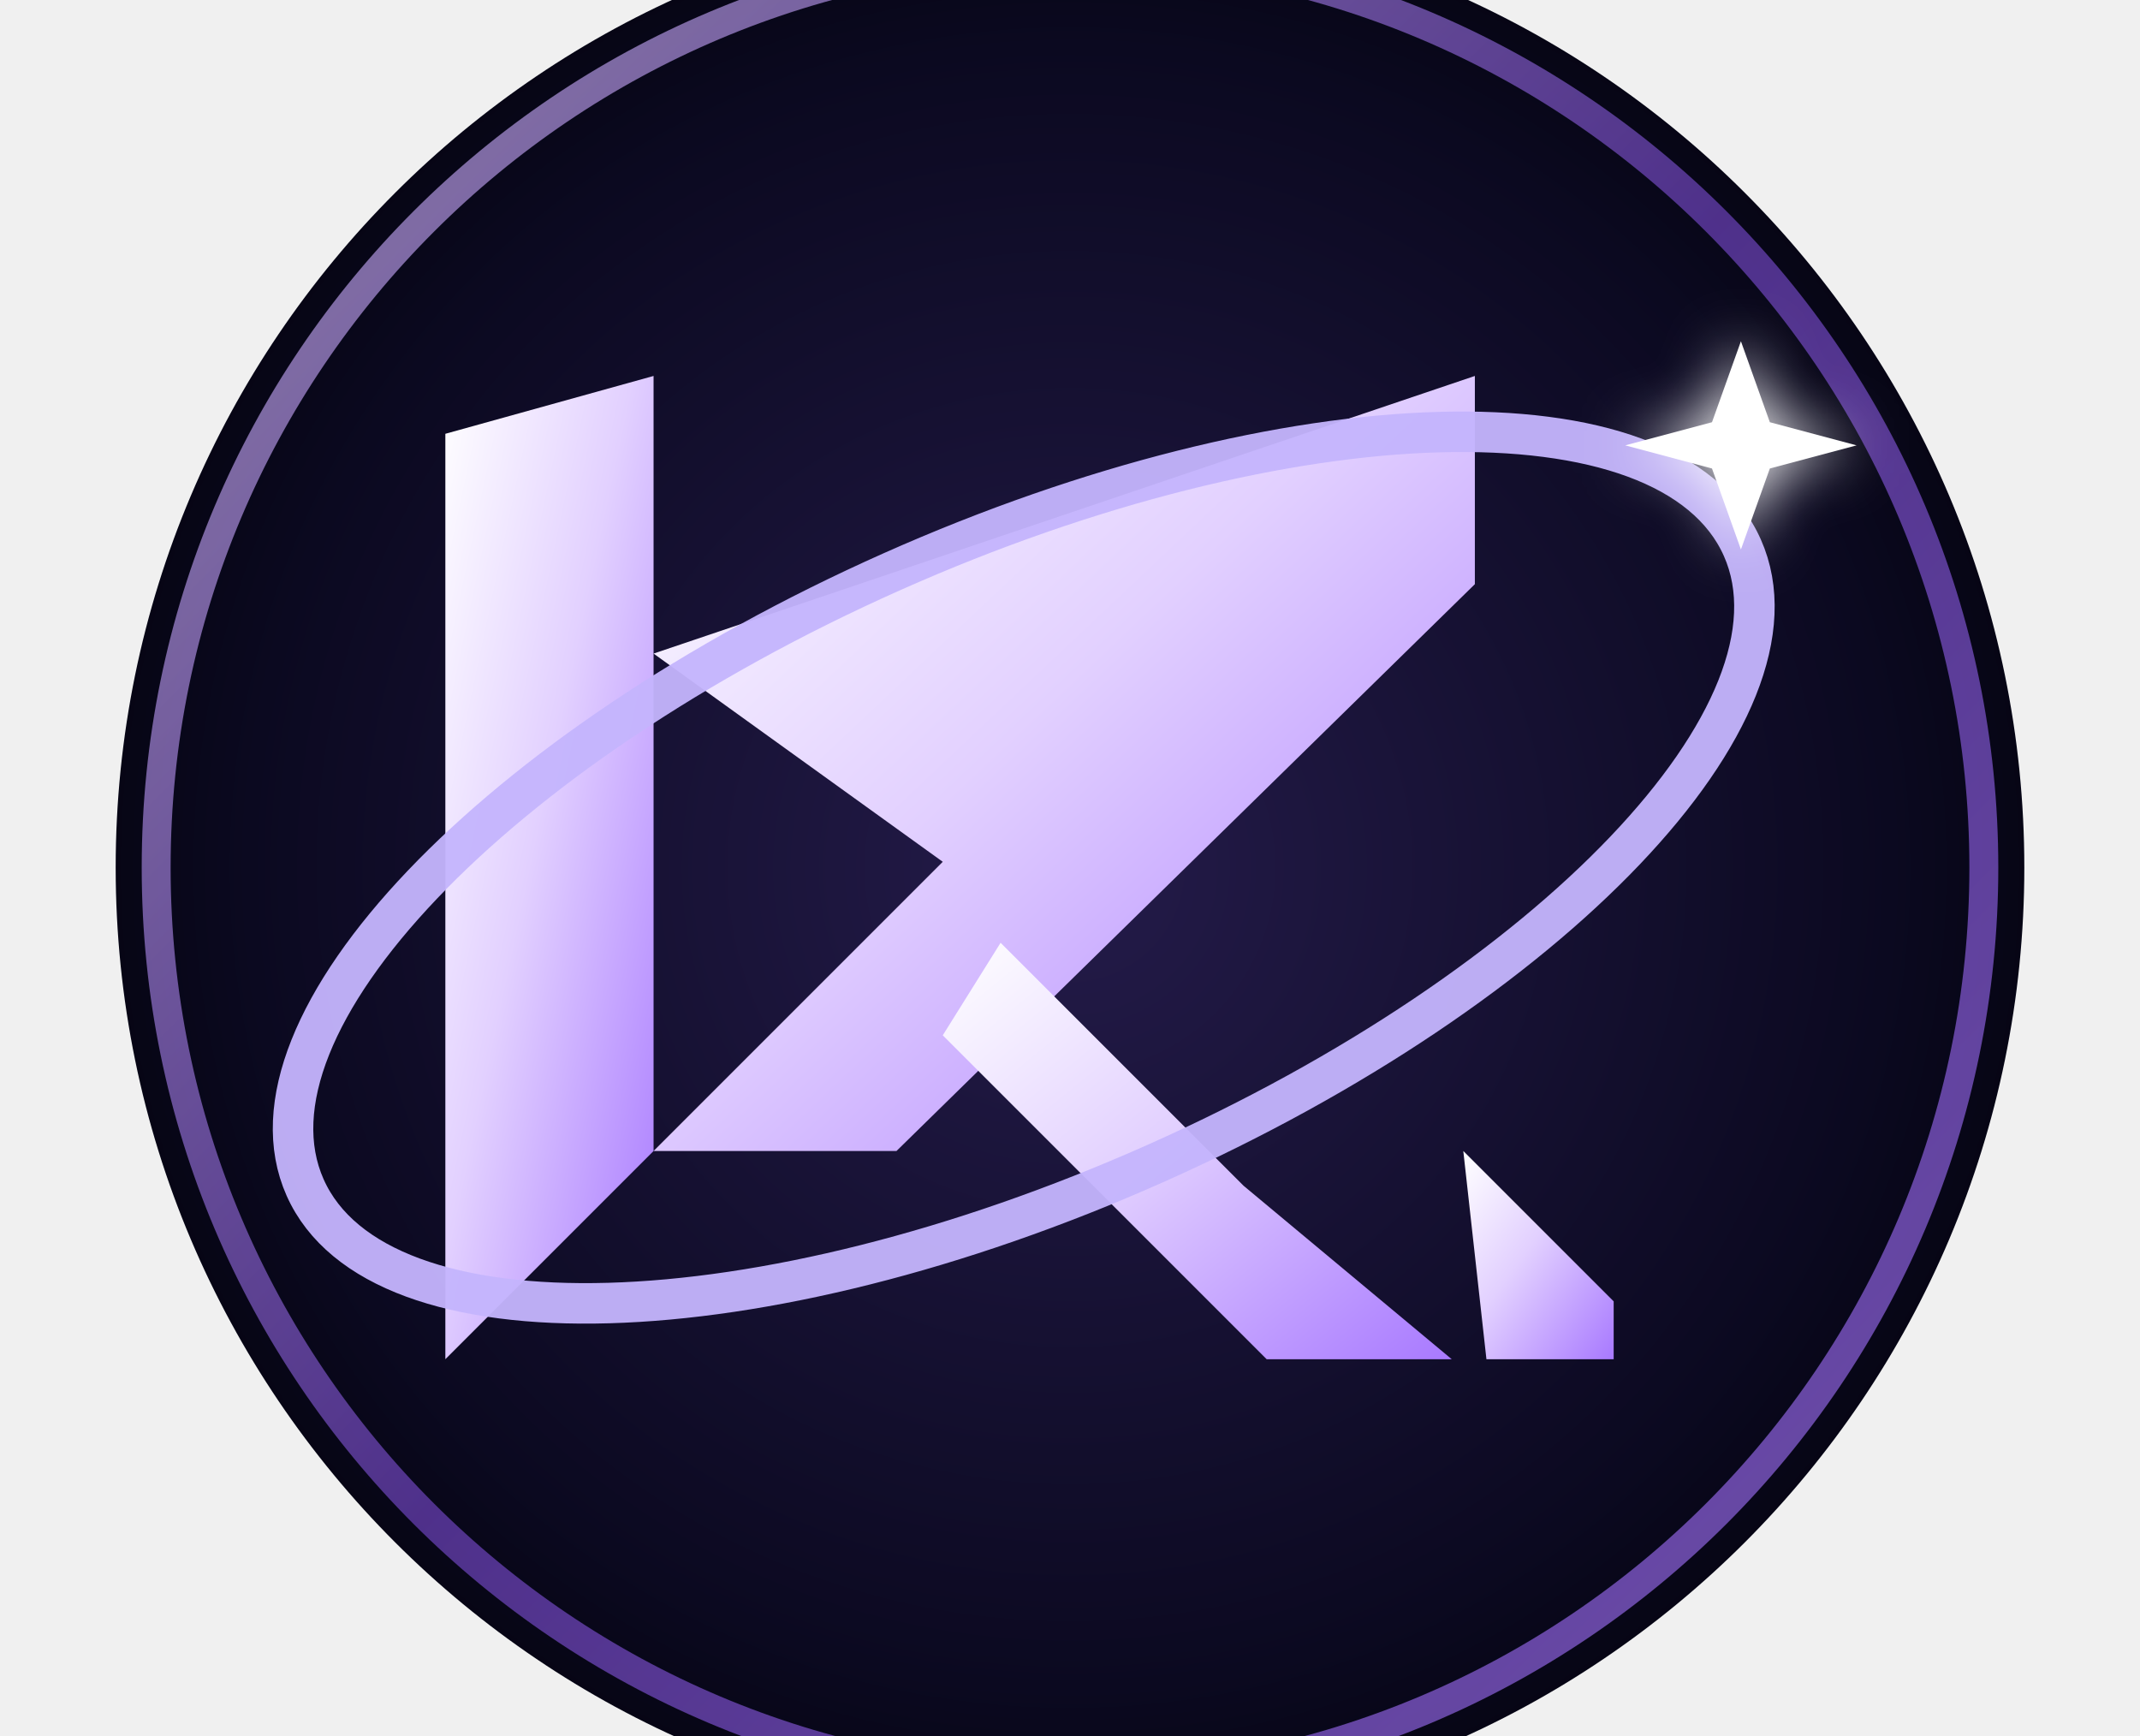
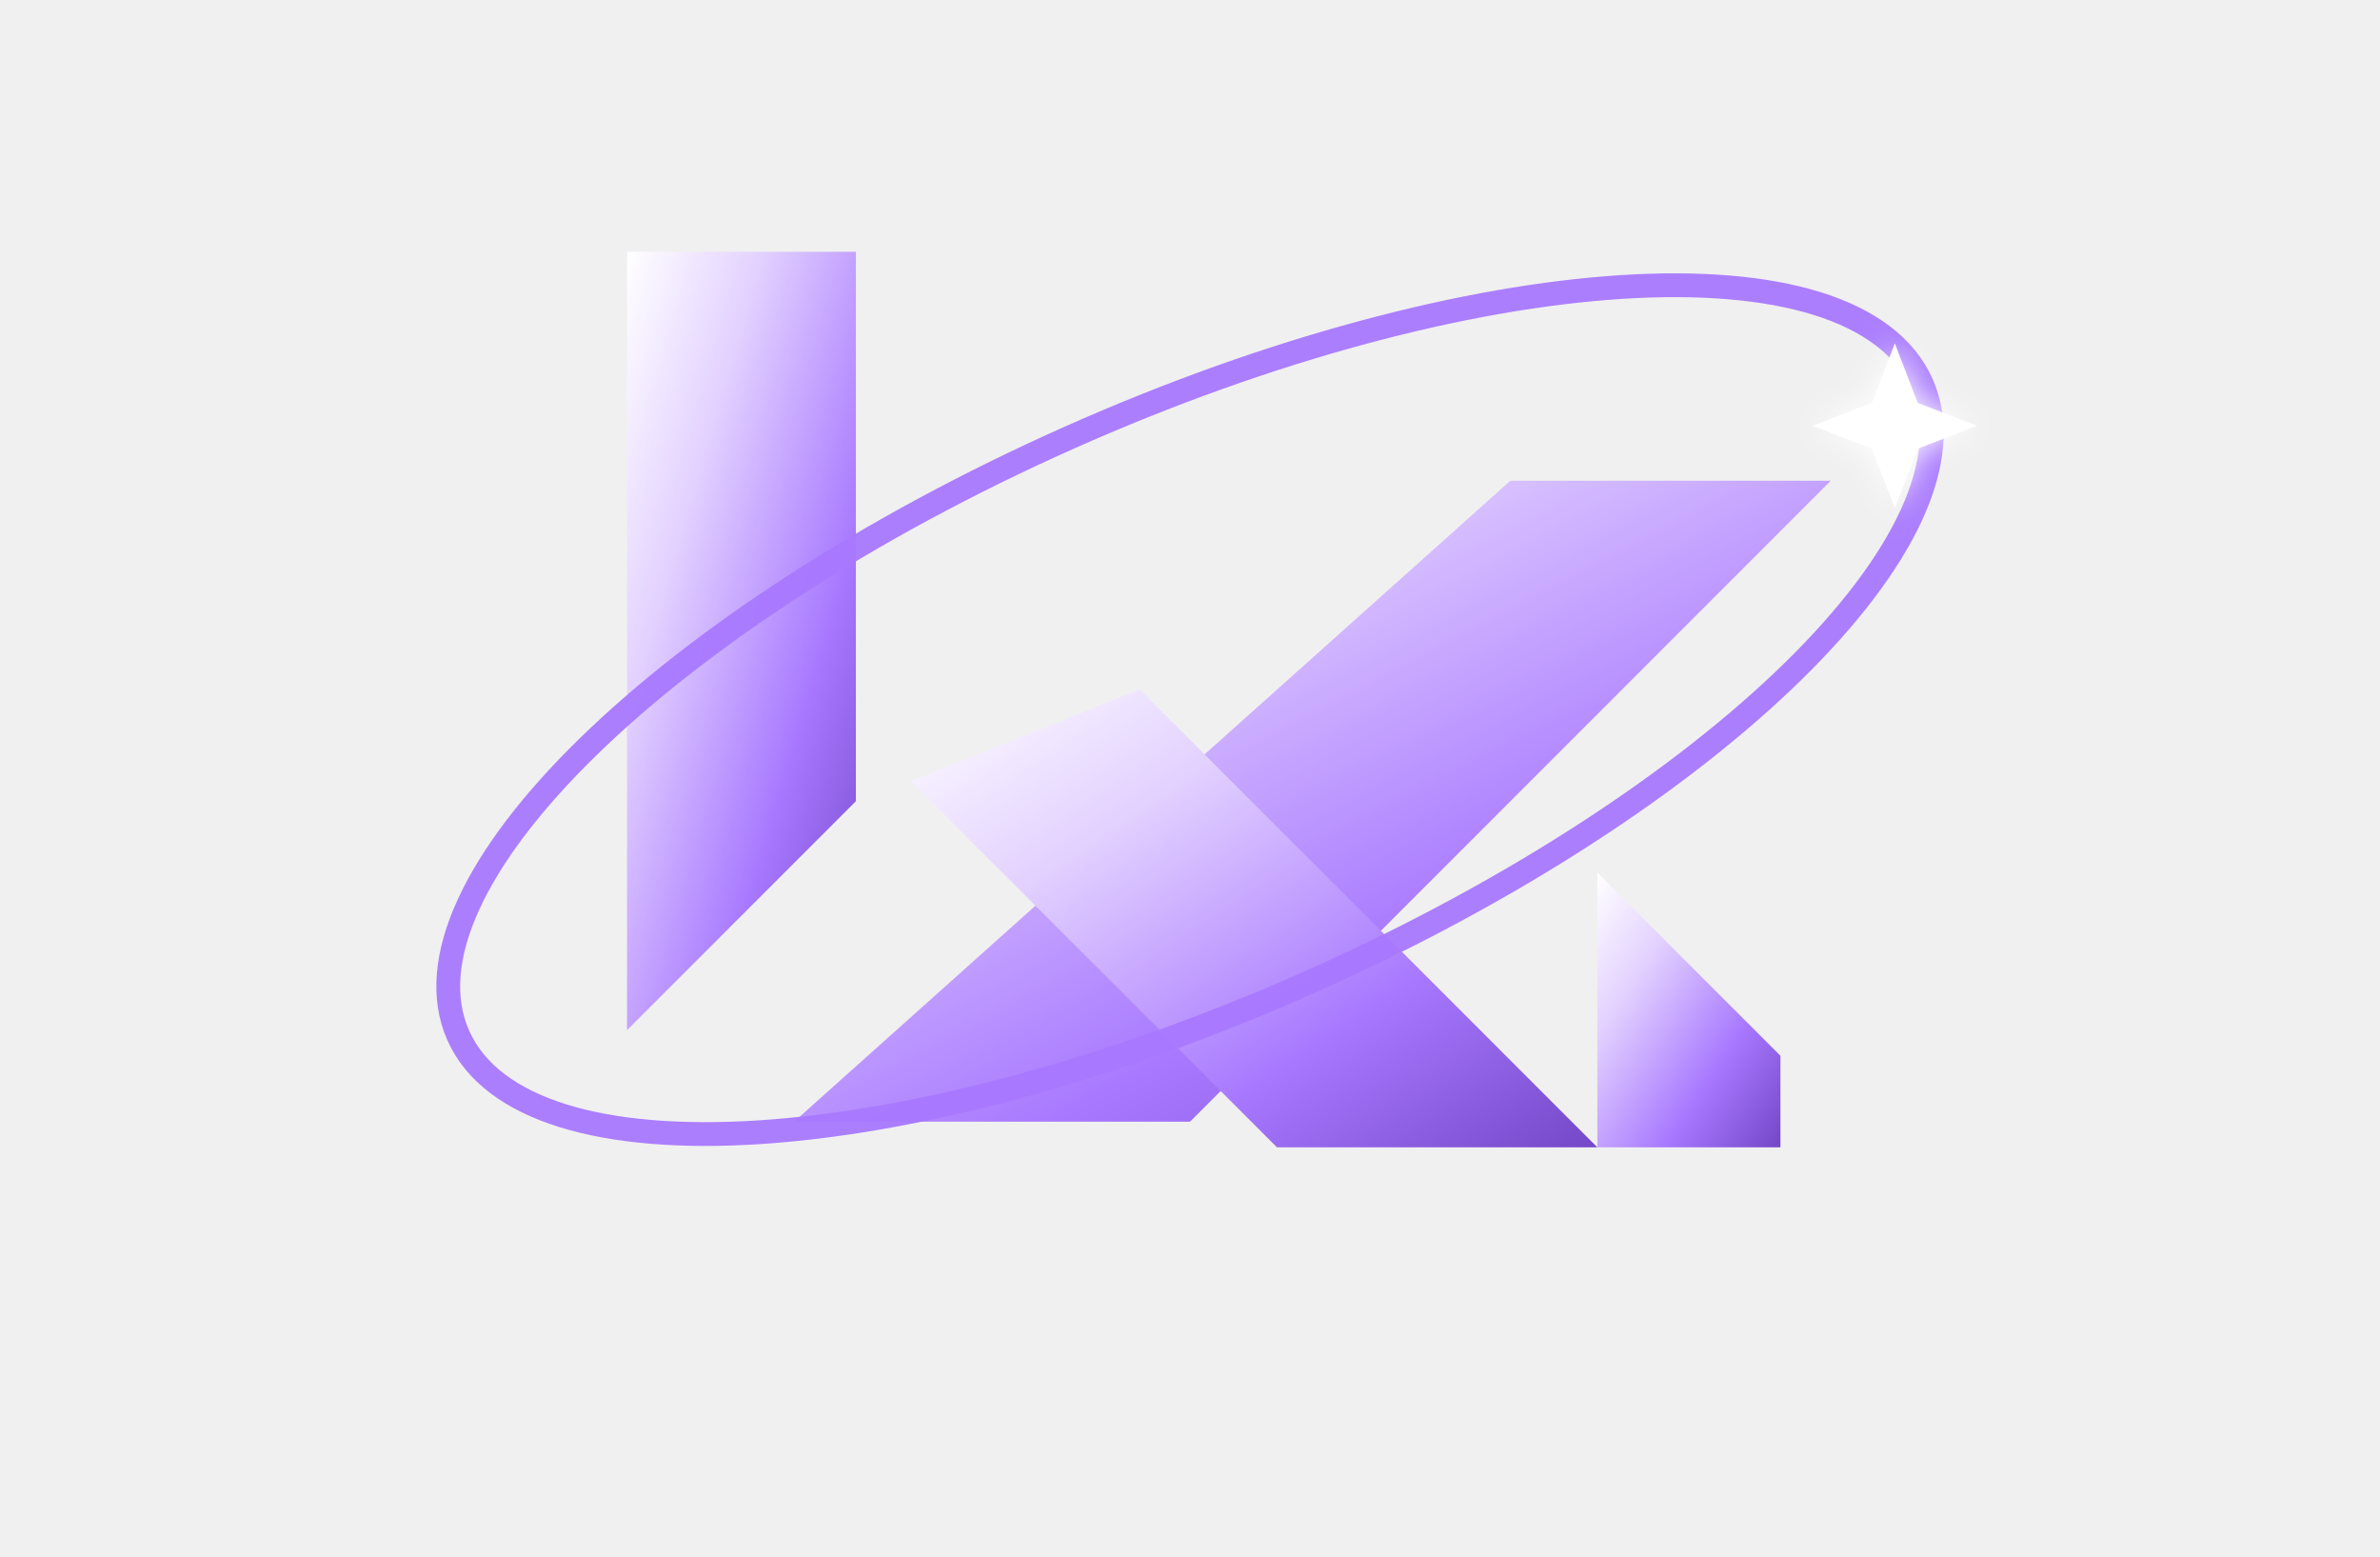
- <svg xmlns="http://www.w3.org/2000/svg" viewBox="-25 -25 370 300" width="100%" height="100%">
+ <svg xmlns="http://www.w3.org/2000/svg" viewBox="0 0 520 340" width="100%" height="100%" fill="none" role="img" aria-label="Kyaw Zay Ya Hein Full Signature Emblem">
  <defs>
-     <radialGradient id="avGlow" cx="50%" cy="50%" r="50%">
-       <stop offset="0%" stop-color="#241B4A" />
-       <stop offset="85%" stop-color="#0B0920" />
-       <stop offset="100%" stop-color="#060514" />
-     </radialGradient>
-     <linearGradient id="avM" x1="0" y1="0" x2="1" y2="1">
+     <linearGradient id="kzSigGrad_dark" x1="0" y1="0" x2="1" y2="1">
      <stop offset="0%" stop-color="#FFFFFF" />
-       <stop offset="45%" stop-color="#E2D0FF" />
-       <stop offset="100%" stop-color="#A879FF" />
+       <stop offset="30%" stop-color="#E2D0FF" />
+       <stop offset="68%" stop-color="#A879FF" />
+       <stop offset="100%" stop-color="#7447C8" />
    </linearGradient>
-     <linearGradient id="avRim" x1="0" y1="0" x2="1" y2="1">
-       <stop offset="0%" stop-color="#DCC5FF" />
-       <stop offset="50%" stop-color="#7447C8" />
-       <stop offset="100%" stop-color="#A879FF" />
-     </linearGradient>
-     <filter id="avGlowF" x="-50%" y="-50%" width="200%" height="200%">
-       <feGaussianBlur stdDeviation="5" result="blur" />
+     <filter id="kzSigGlow_dark" x="-50%" y="-50%" width="200%" height="200%">
+       <feGaussianBlur in="SourceGraphic" stdDeviation="3.5" result="blur" />
      <feMerge>
        <feMergeNode in="blur" />
        <feMergeNode in="SourceGraphic" />
      </feMerge>
    </filter>
  </defs>
-   <circle cx="160" cy="125" r="165" fill="url(#avGlow)" />
-   <circle cx="160" cy="125" r="158" fill="none" stroke="url(#avRim)" stroke-width="5" opacity="0.65" />
-   <path d="M52 50 L52 210 L88 174 L88 40 Z" fill="url(#avM)" />
-   <path d="M88 88 L230 40 L230 76 L130 174 L88 174 L138 124 L88 88 Z" fill="url(#avM)" />
-   <path d="M148 138 L190 180 L226 210 L194 210 L138 154 Z" fill="url(#avM)" />
-   <path d="M228 174 L254 200 L254 210 L232 210 Z" fill="url(#avM)" />
-   <ellipse cx="152" cy="125" rx="136" ry="56" transform="rotate(-24 152 125)" fill="none" stroke="#C4B5FD" stroke-width="7" opacity="0.95" />
-   <path d="M276 34 L281 48 L296 52 L281 56 L276 70 L271 56 L256 52 L271 48 Z" fill="#FFFFFF" filter="url(#avGlowF)" />
-   <circle cx="276" cy="52" r="3" fill="#FFFFFF" />
+   <path d="M137 55 L187 55 L187 175 L137 225 Z" fill="url(#kzSigGrad_dark)" />
+   <path d="M133 105 L330 105 L173.5 245 L260 245 L400 105 L330 105 L133 105 Z" fill="url(#kzSigGrad_dark)" />
+   <path d="M199 170.6 L279 250.6 L349 250.6 L249 150.6 Z" fill="url(#kzSigGrad_dark)" />
+   <path d="M349 190.6 L349 250.6 L389 250.6 L389 230.6 Z" fill="url(#kzSigGrad_dark)" />
+   <ellipse cx="260" cy="155" rx="175" ry="65" transform="rotate(-24 260 155)" fill="none" stroke="#A879FF" stroke-width="5.2" opacity="0.95" />
+   <path d="M414 75 L419 88 L432 93 L419 98 L414 111 L409 98 L396 93 L409 88 Z" fill="#FFFFFF" filter="url(#kzSigGlow_dark)" />
+   <circle cx="414" cy="93" r="3" fill="#FFFFFF" />
</svg>
